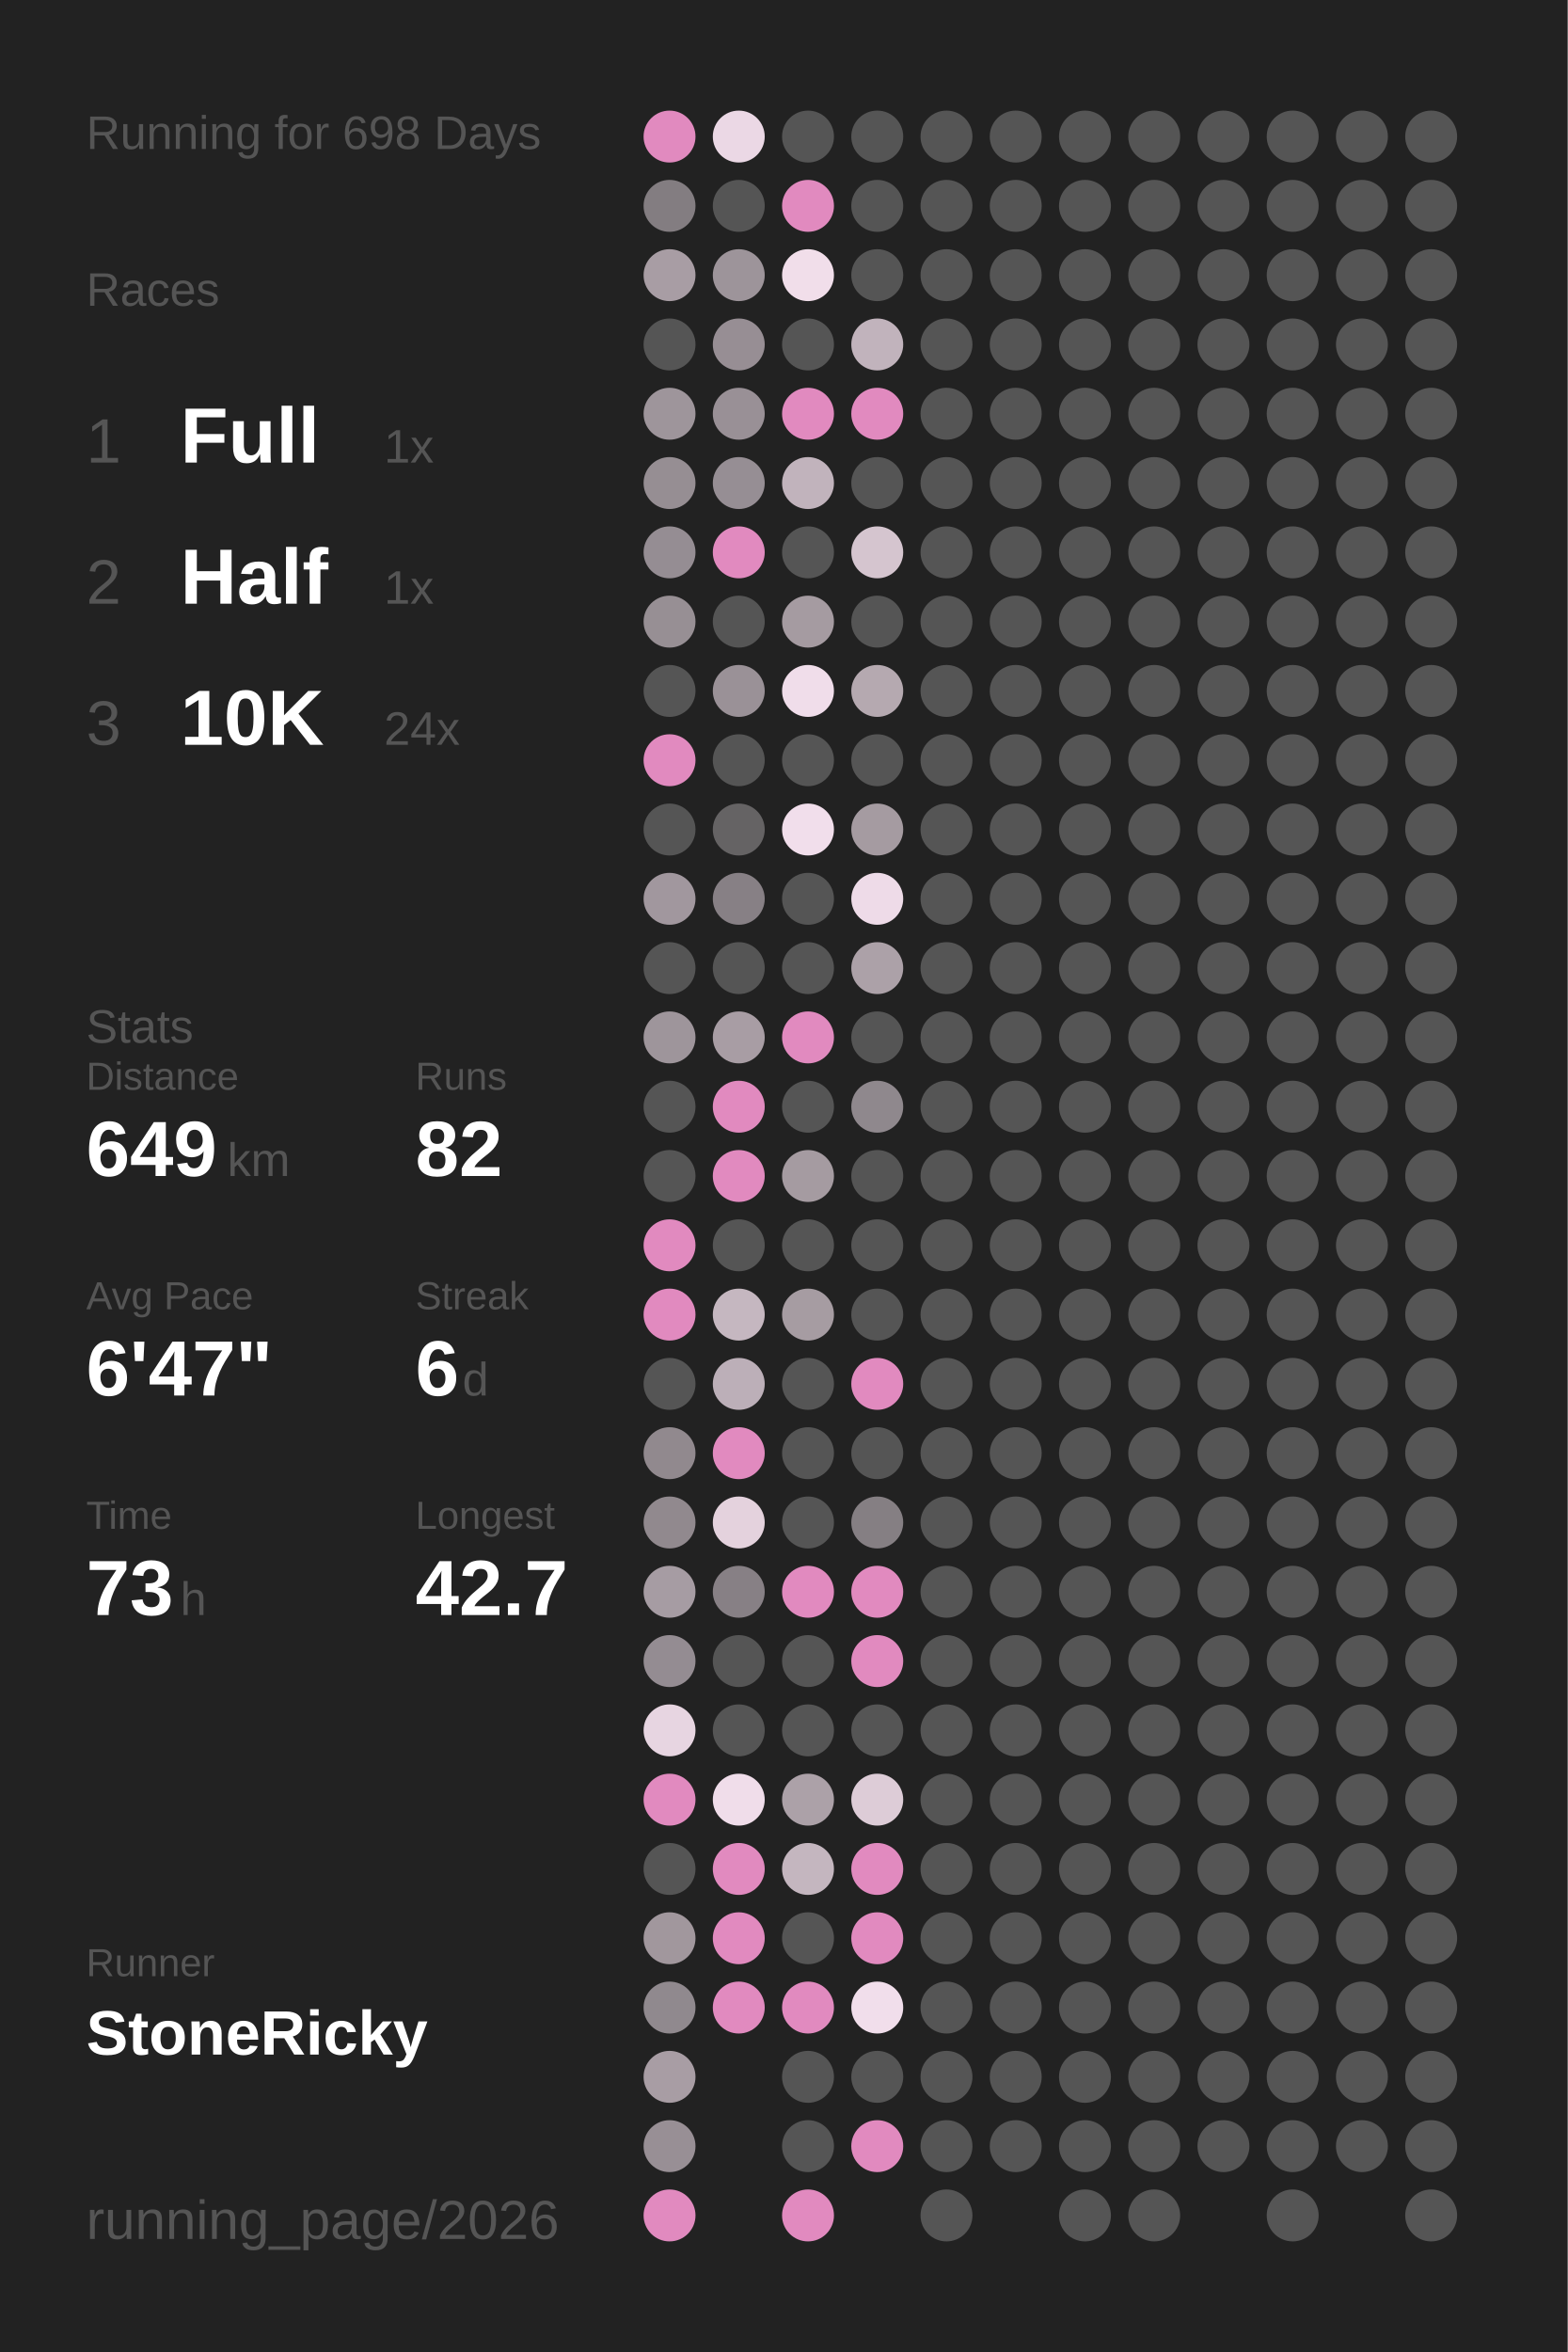
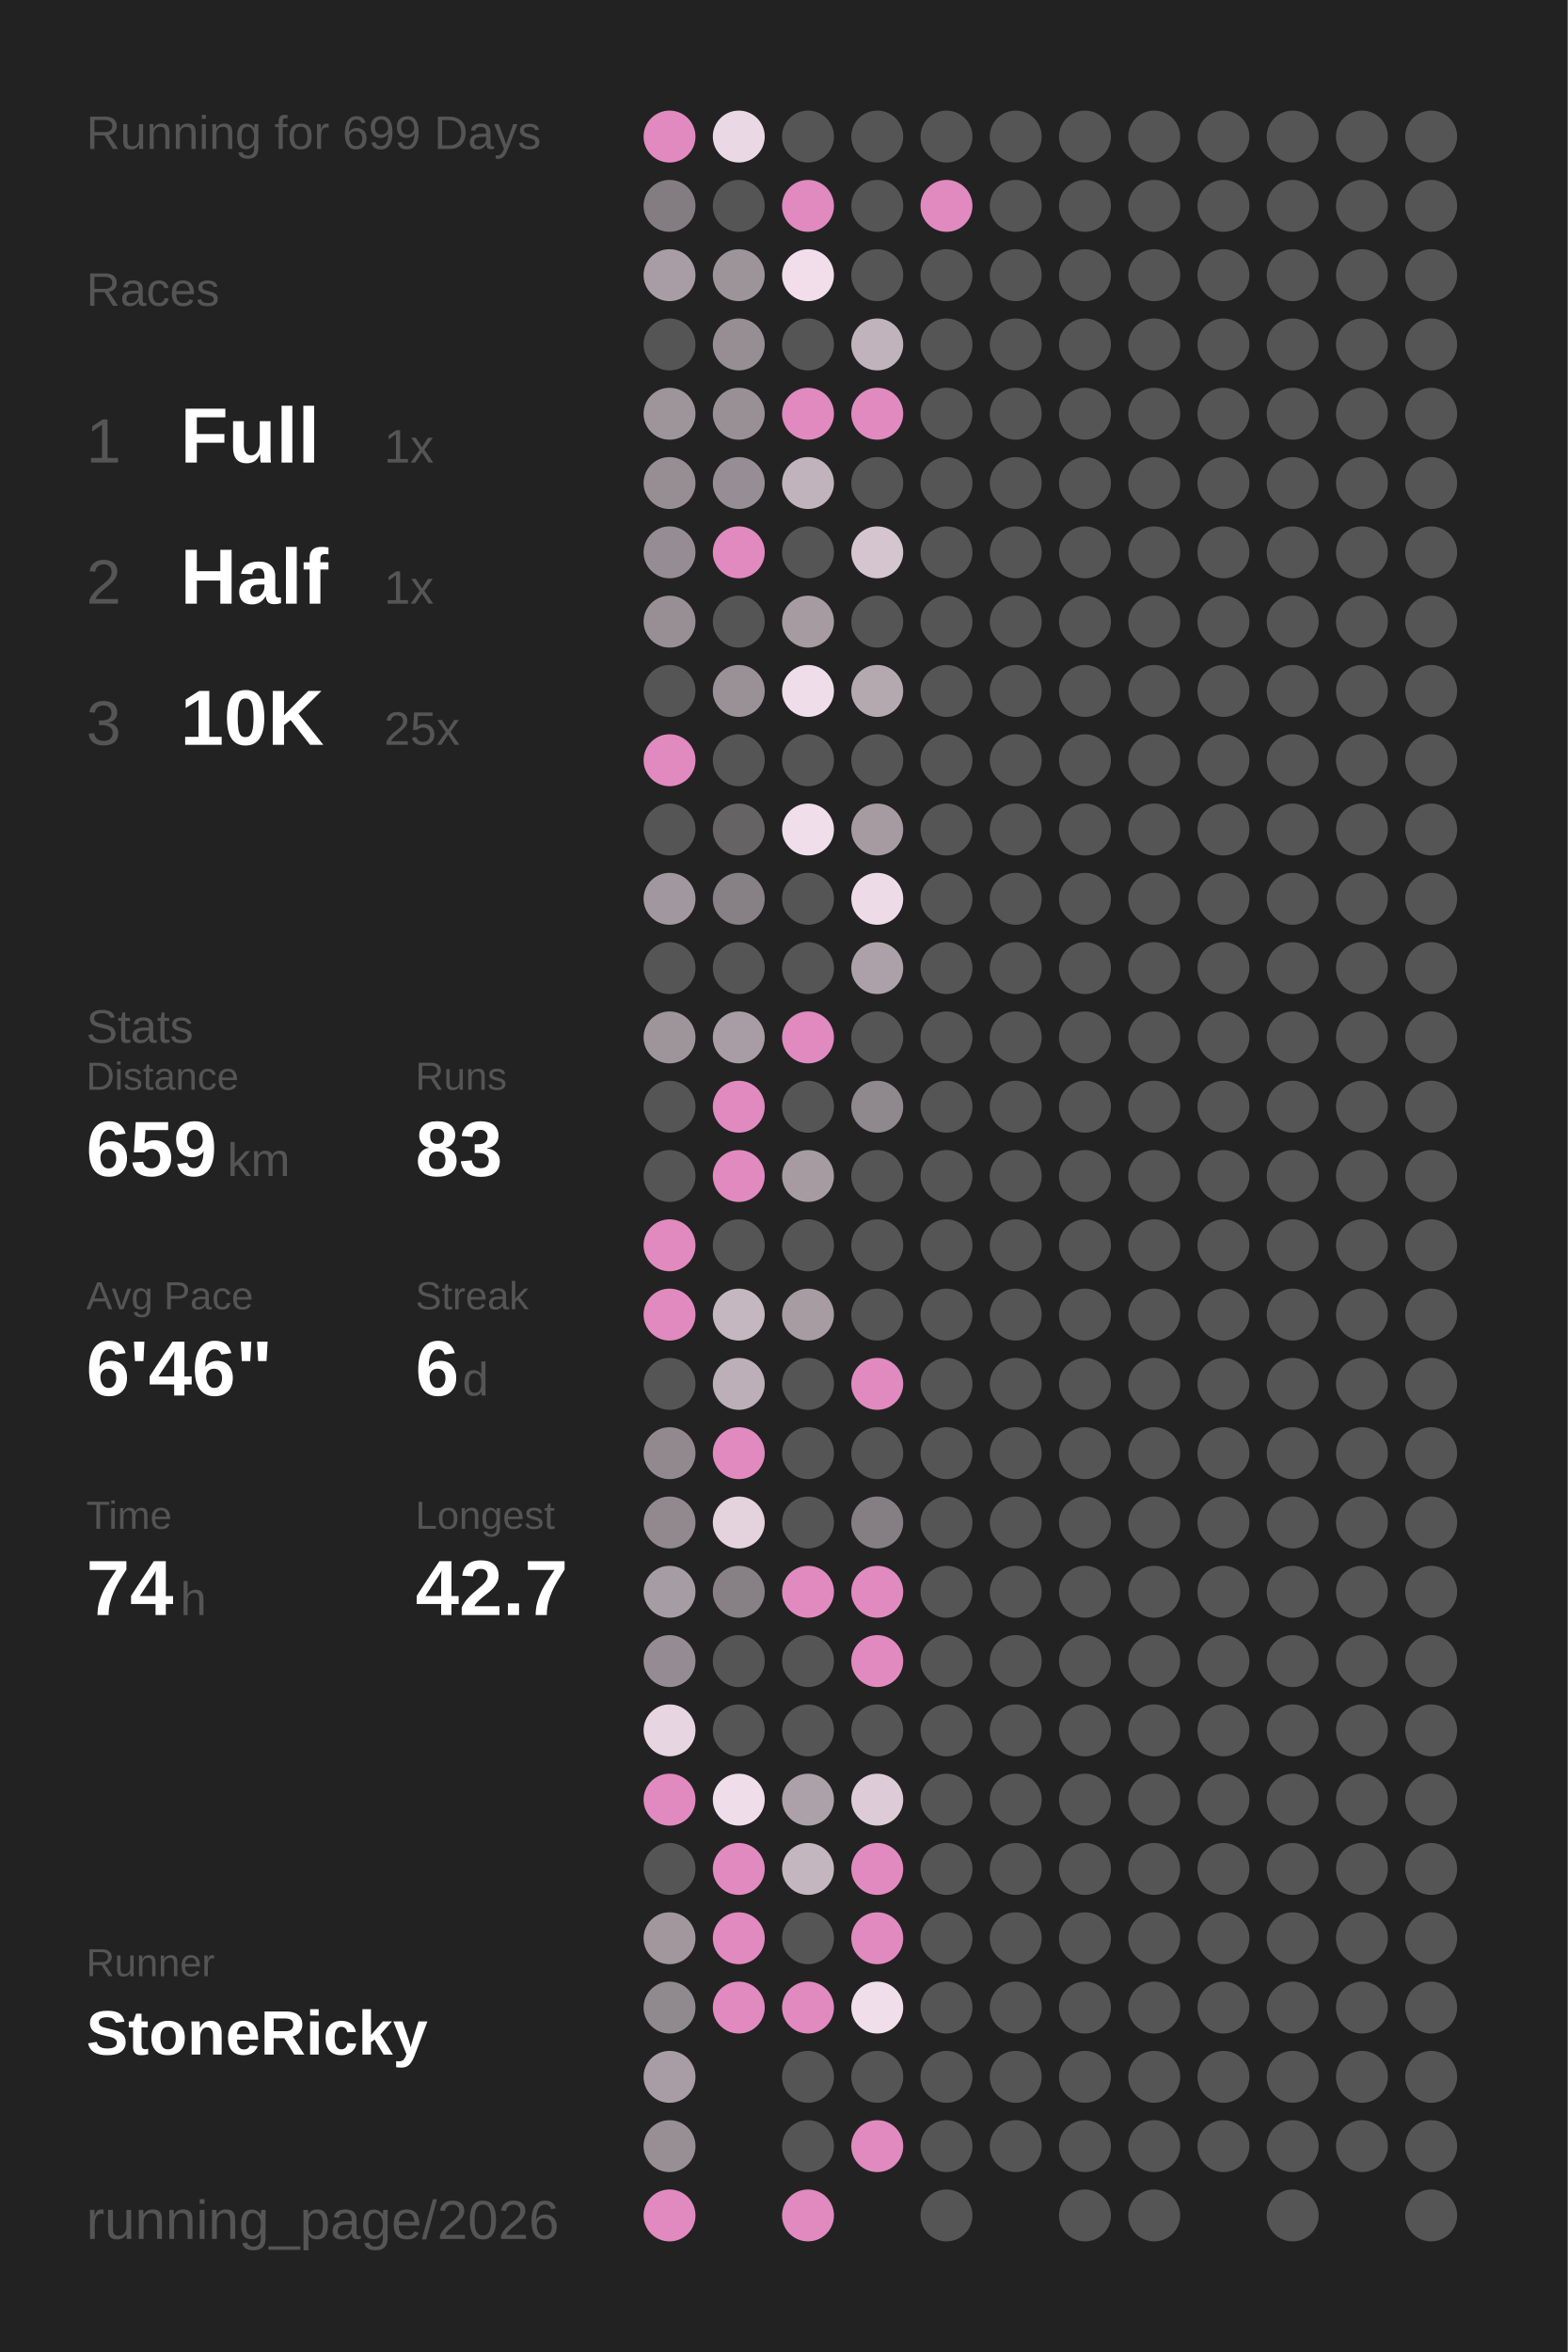
<svg xmlns="http://www.w3.org/2000/svg" baseProfile="full" height="300mm" version="1.1" viewBox="0,0,200,300" width="200mm">
  <defs />
  <rect fill="#222222" height="300" width="200" x="0" y="0" />
-   <text fill="#555555" style="font-size:6px; font-family:Arial;" x="11" y="19">Running for 698 Days</text>
+   <text fill="#555555" style="font-size:6px; font-family:Arial;" x="11" y="19">Running for 699 Days</text>
  <text fill="#555555" style="font-size:6px; font-family:Arial;" x="11" y="39">Races</text>
  <text fill="#555555" style="font-size:8px; font-family:Arial;" x="11" y="59">1</text>
  <text fill="#FFFFFF" style="font-size:10px; font-family:Arial; font-weight:bold;" x="23" y="59">Full</text>
  <text fill="#555555" style="font-size:6px; font-family:Arial;" x="49" y="59">1x</text>
  <text fill="#555555" style="font-size:8px; font-family:Arial;" x="11" y="77">2</text>
  <text fill="#FFFFFF" style="font-size:10px; font-family:Arial; font-weight:bold;" x="23" y="77">Half</text>
  <text fill="#555555" style="font-size:6px; font-family:Arial;" x="49" y="77">1x</text>
  <text fill="#555555" style="font-size:8px; font-family:Arial;" x="11" y="95">3</text>
  <text fill="#FFFFFF" style="font-size:10px; font-family:Arial; font-weight:bold;" x="23" y="95">10K</text>
-   <text fill="#555555" style="font-size:6px; font-family:Arial;" x="49" y="95">24x</text>
+   <text fill="#555555" style="font-size:6px; font-family:Arial;" x="49" y="95">25x</text>
  <text fill="#555555" style="font-size:6px; font-family:Arial;" x="11" y="133">Stats</text>
  <text fill="#555555" style="font-size:5px; font-family:Arial;" x="11" y="139">Distance</text>
-   <text fill="#FFFFFF" style="font-size:10px; font-family:Arial; font-weight:bold;" x="11" y="150">649</text>
+   <text fill="#FFFFFF" style="font-size:10px; font-family:Arial; font-weight:bold;" x="11" y="150">659</text>
  <text fill="#555555" style="font-size:6px; font-family:Arial;" x="29" y="150">km</text>
  <text fill="#555555" style="font-size:5px; font-family:Arial;" x="53" y="139">Runs</text>
-   <text fill="#FFFFFF" style="font-size:10px; font-family:Arial; font-weight:bold;" x="53" y="150">82</text>
+   <text fill="#FFFFFF" style="font-size:10px; font-family:Arial; font-weight:bold;" x="53" y="150">83</text>
  <text fill="#555555" style="font-size:5px; font-family:Arial;" x="11" y="167">Avg Pace</text>
-   <text fill="#FFFFFF" style="font-size:10px; font-family:Arial; font-weight:bold;" x="11" y="178">6'47"</text>
+   <text fill="#FFFFFF" style="font-size:10px; font-family:Arial; font-weight:bold;" x="11" y="178">6'46"</text>
  <text fill="#555555" style="font-size:5px; font-family:Arial;" x="53" y="167">Streak</text>
  <text fill="#FFFFFF" style="font-size:10px; font-family:Arial; font-weight:bold;" x="53" y="178">6</text>
  <text fill="#555555" style="font-size:6px; font-family:Arial;" x="59" y="178">d</text>
  <text fill="#555555" style="font-size:5px; font-family:Arial;" x="11" y="195">Time</text>
-   <text fill="#FFFFFF" style="font-size:10px; font-family:Arial; font-weight:bold;" x="11" y="206">73</text>
+   <text fill="#FFFFFF" style="font-size:10px; font-family:Arial; font-weight:bold;" x="11" y="206">74</text>
  <text fill="#555555" style="font-size:6px; font-family:Arial;" x="23" y="206">h</text>
  <text fill="#555555" style="font-size:5px; font-family:Arial;" x="53" y="195">Longest</text>
  <text fill="#FFFFFF" style="font-size:10px; font-family:Arial; font-weight:bold;" x="53" y="206">42.7</text>
  <text fill="#555555" style="font-size:5px; font-family:Arial;" x="11" y="252.065">Runner</text>
  <text fill="#FFFFFF" style="font-size:8px; font-family:Arial; font-weight:bold;" x="11" y="262.065">StoneRicky</text>
  <text fill="#555555" style="font-size:7px; font-family:Arial;" x="11" y="285.581">running_page/2026</text>
  <circle cx="85.417" cy="17.419" fill="#E18ABF" r="3.312" />
  <circle cx="85.417" cy="26.258" fill="#837d81" r="3.312" />
  <circle cx="85.417" cy="35.097" fill="#a89da4" r="3.312" />
  <circle cx="85.417" cy="43.935" fill="#555555" r="3.312" />
  <circle cx="85.417" cy="52.774" fill="#9e959b" r="3.312" />
  <circle cx="85.417" cy="61.613" fill="#968e93" r="3.312" />
  <circle cx="85.417" cy="70.452" fill="#958d93" r="3.312" />
  <circle cx="85.417" cy="79.29" fill="#978f94" r="3.312" />
  <circle cx="85.417" cy="88.129" fill="#555555" r="3.312" />
  <circle cx="85.417" cy="96.968" fill="#E18ABF" r="3.312" />
  <circle cx="85.417" cy="105.806" fill="#555555" r="3.312" />
  <circle cx="85.417" cy="114.645" fill="#a1979e" r="3.312" />
  <circle cx="85.417" cy="123.484" fill="#555555" r="3.312" />
  <circle cx="85.417" cy="132.323" fill="#9e959b" r="3.312" />
  <circle cx="85.417" cy="141.161" fill="#555555" r="3.312" />
  <circle cx="85.417" cy="150" fill="#555555" r="3.312" />
  <circle cx="85.417" cy="158.839" fill="#E18ABF" r="3.312" />
  <circle cx="85.417" cy="167.677" fill="#E18ABF" r="3.312" />
  <circle cx="85.417" cy="176.516" fill="#555555" r="3.312" />
  <circle cx="85.417" cy="185.355" fill="#91898e" r="3.312" />
  <circle cx="85.417" cy="194.194" fill="#91898e" r="3.312" />
  <circle cx="85.417" cy="203.032" fill="#a69ca3" r="3.312" />
  <circle cx="85.417" cy="211.871" fill="#948c92" r="3.312" />
  <circle cx="85.417" cy="220.71" fill="#e7d5e1" r="3.312" />
  <circle cx="85.417" cy="229.548" fill="#E18ABF" r="3.312" />
  <circle cx="85.417" cy="238.387" fill="#555555" r="3.312" />
  <circle cx="85.417" cy="247.226" fill="#a1979d" r="3.312" />
  <circle cx="85.417" cy="256.065" fill="#90898e" r="3.312" />
  <circle cx="85.417" cy="264.903" fill="#a89da4" r="3.312" />
  <circle cx="85.417" cy="273.742" fill="#988f95" r="3.312" />
  <circle cx="85.417" cy="282.581" fill="#E18ABF" r="3.312" />
  <circle cx="94.25" cy="17.419" fill="#ebd8e5" r="3.312" />
  <circle cx="94.25" cy="26.258" fill="#555555" r="3.312" />
  <circle cx="94.25" cy="35.097" fill="#9d949a" r="3.312" />
  <circle cx="94.25" cy="43.935" fill="#978e94" r="3.312" />
  <circle cx="94.25" cy="52.774" fill="#999096" r="3.312" />
  <circle cx="94.25" cy="61.613" fill="#968e94" r="3.312" />
  <circle cx="94.25" cy="70.452" fill="#E18ABF" r="3.312" />
  <circle cx="94.25" cy="79.29" fill="#555555" r="3.312" />
  <circle cx="94.25" cy="88.129" fill="#9a9197" r="3.312" />
  <circle cx="94.25" cy="96.968" fill="#555555" r="3.312" />
  <circle cx="94.25" cy="105.806" fill="#656364" r="3.312" />
  <circle cx="94.25" cy="114.645" fill="#878085" r="3.312" />
  <circle cx="94.25" cy="123.484" fill="#555555" r="3.312" />
  <circle cx="94.25" cy="132.323" fill="#a89da4" r="3.312" />
  <circle cx="94.25" cy="141.161" fill="#E18ABF" r="3.312" />
  <circle cx="94.25" cy="150" fill="#E18ABF" r="3.312" />
  <circle cx="94.25" cy="158.839" fill="#555555" r="3.312" />
  <circle cx="94.25" cy="167.677" fill="#c5b7c0" r="3.312" />
  <circle cx="94.25" cy="176.516" fill="#bcafb8" r="3.312" />
  <circle cx="94.25" cy="185.355" fill="#E18ABF" r="3.312" />
  <circle cx="94.25" cy="194.194" fill="#e4d2dd" r="3.312" />
  <circle cx="94.25" cy="203.032" fill="#878085" r="3.312" />
  <circle cx="94.25" cy="211.871" fill="#555555" r="3.312" />
  <circle cx="94.25" cy="220.71" fill="#555555" r="3.312" />
  <circle cx="94.25" cy="229.548" fill="#f0ddea" r="3.312" />
  <circle cx="94.25" cy="238.387" fill="#E18ABF" r="3.312" />
  <circle cx="94.25" cy="247.226" fill="#E18ABF" r="3.312" />
  <circle cx="94.25" cy="256.065" fill="#E18ABF" r="3.312" />
  <circle cx="103.083" cy="17.419" fill="#555555" r="3.312" />
  <circle cx="103.083" cy="26.258" fill="#E18ABF" r="3.312" />
  <circle cx="103.083" cy="35.097" fill="#f1deea" r="3.312" />
  <circle cx="103.083" cy="43.935" fill="#555555" r="3.312" />
  <circle cx="103.083" cy="52.774" fill="#E18ABF" r="3.312" />
  <circle cx="103.083" cy="61.613" fill="#c1b3bc" r="3.312" />
  <circle cx="103.083" cy="70.452" fill="#555555" r="3.312" />
  <circle cx="103.083" cy="79.29" fill="#a59ba1" r="3.312" />
  <circle cx="103.083" cy="88.129" fill="#f0ddea" r="3.312" />
  <circle cx="103.083" cy="96.968" fill="#555555" r="3.312" />
  <circle cx="103.083" cy="105.806" fill="#f1deeb" r="3.312" />
  <circle cx="103.083" cy="114.645" fill="#555555" r="3.312" />
  <circle cx="103.083" cy="123.484" fill="#555555" r="3.312" />
  <circle cx="103.083" cy="132.323" fill="#E18ABF" r="3.312" />
  <circle cx="103.083" cy="141.161" fill="#555555" r="3.312" />
  <circle cx="103.083" cy="150" fill="#a59ba1" r="3.312" />
  <circle cx="103.083" cy="158.839" fill="#555555" r="3.312" />
  <circle cx="103.083" cy="167.677" fill="#a69ca2" r="3.312" />
  <circle cx="103.083" cy="176.516" fill="#555555" r="3.312" />
  <circle cx="103.083" cy="185.355" fill="#555555" r="3.312" />
  <circle cx="103.083" cy="194.194" fill="#555555" r="3.312" />
  <circle cx="103.083" cy="203.032" fill="#E18ABF" r="3.312" />
  <circle cx="103.083" cy="211.871" fill="#555555" r="3.312" />
  <circle cx="103.083" cy="220.71" fill="#555555" r="3.312" />
  <circle cx="103.083" cy="229.548" fill="#aca1a8" r="3.312" />
  <circle cx="103.083" cy="238.387" fill="#c4b6bf" r="3.312" />
  <circle cx="103.083" cy="247.226" fill="#555555" r="3.312" />
  <circle cx="103.083" cy="256.065" fill="#E18ABF" r="3.312" />
  <circle cx="103.083" cy="264.903" fill="#555555" r="3.312" />
  <circle cx="103.083" cy="273.742" fill="#555555" r="3.312" />
  <circle cx="103.083" cy="282.581" fill="#E18ABF" r="3.312" />
  <circle cx="111.917" cy="17.419" fill="#555555" r="3.312" />
  <circle cx="111.917" cy="26.258" fill="#555555" r="3.312" />
  <circle cx="111.917" cy="35.097" fill="#555555" r="3.312" />
  <circle cx="111.917" cy="43.935" fill="#c1b3bc" r="3.312" />
  <circle cx="111.917" cy="52.774" fill="#E18ABF" r="3.312" />
  <circle cx="111.917" cy="61.613" fill="#555555" r="3.312" />
  <circle cx="111.917" cy="70.452" fill="#d5c5cf" r="3.312" />
  <circle cx="111.917" cy="79.29" fill="#555555" r="3.312" />
  <circle cx="111.917" cy="88.129" fill="#b5a9b0" r="3.312" />
  <circle cx="111.917" cy="96.968" fill="#555555" r="3.312" />
  <circle cx="111.917" cy="105.806" fill="#a59ba1" r="3.312" />
  <circle cx="111.917" cy="114.645" fill="#eedbe8" r="3.312" />
  <circle cx="111.917" cy="123.484" fill="#aca1a8" r="3.312" />
  <circle cx="111.917" cy="132.323" fill="#555555" r="3.312" />
  <circle cx="111.917" cy="141.161" fill="#8f888d" r="3.312" />
  <circle cx="111.917" cy="150" fill="#555555" r="3.312" />
  <circle cx="111.917" cy="158.839" fill="#555555" r="3.312" />
  <circle cx="111.917" cy="167.677" fill="#555555" r="3.312" />
  <circle cx="111.917" cy="176.516" fill="#E18ABF" r="3.312" />
  <circle cx="111.917" cy="185.355" fill="#555555" r="3.312" />
  <circle cx="111.917" cy="194.194" fill="#857f83" r="3.312" />
  <circle cx="111.917" cy="203.032" fill="#E18ABF" r="3.312" />
  <circle cx="111.917" cy="211.871" fill="#E18ABF" r="3.312" />
  <circle cx="111.917" cy="220.71" fill="#555555" r="3.312" />
  <circle cx="111.917" cy="229.548" fill="#ddccd7" r="3.312" />
  <circle cx="111.917" cy="238.387" fill="#E18ABF" r="3.312" />
  <circle cx="111.917" cy="247.226" fill="#E18ABF" r="3.312" />
  <circle cx="111.917" cy="256.065" fill="#f1deeb" r="3.312" />
  <circle cx="111.917" cy="264.903" fill="#555555" r="3.312" />
  <circle cx="111.917" cy="273.742" fill="#E18ABF" r="3.312" />
  <circle cx="120.75" cy="17.419" fill="#555555" r="3.312" />
-   <circle cx="120.75" cy="26.258" fill="#555555" r="3.312" />
+   <circle cx="120.75" cy="26.258" fill="#E18ABF" r="3.312" />
  <circle cx="120.75" cy="35.097" fill="#555555" r="3.312" />
  <circle cx="120.75" cy="43.935" fill="#555555" r="3.312" />
  <circle cx="120.75" cy="52.774" fill="#555555" r="3.312" />
  <circle cx="120.75" cy="61.613" fill="#555555" r="3.312" />
  <circle cx="120.75" cy="70.452" fill="#555555" r="3.312" />
  <circle cx="120.75" cy="79.29" fill="#555555" r="3.312" />
  <circle cx="120.75" cy="88.129" fill="#555555" r="3.312" />
  <circle cx="120.75" cy="96.968" fill="#555555" r="3.312" />
  <circle cx="120.75" cy="105.806" fill="#555555" r="3.312" />
  <circle cx="120.75" cy="114.645" fill="#555555" r="3.312" />
  <circle cx="120.75" cy="123.484" fill="#555555" r="3.312" />
  <circle cx="120.75" cy="132.323" fill="#555555" r="3.312" />
  <circle cx="120.75" cy="141.161" fill="#555555" r="3.312" />
  <circle cx="120.75" cy="150" fill="#555555" r="3.312" />
  <circle cx="120.75" cy="158.839" fill="#555555" r="3.312" />
  <circle cx="120.75" cy="167.677" fill="#555555" r="3.312" />
  <circle cx="120.75" cy="176.516" fill="#555555" r="3.312" />
  <circle cx="120.75" cy="185.355" fill="#555555" r="3.312" />
  <circle cx="120.75" cy="194.194" fill="#555555" r="3.312" />
  <circle cx="120.75" cy="203.032" fill="#555555" r="3.312" />
  <circle cx="120.75" cy="211.871" fill="#555555" r="3.312" />
  <circle cx="120.75" cy="220.71" fill="#555555" r="3.312" />
  <circle cx="120.75" cy="229.548" fill="#555555" r="3.312" />
  <circle cx="120.75" cy="238.387" fill="#555555" r="3.312" />
  <circle cx="120.75" cy="247.226" fill="#555555" r="3.312" />
  <circle cx="120.75" cy="256.065" fill="#555555" r="3.312" />
  <circle cx="120.75" cy="264.903" fill="#555555" r="3.312" />
  <circle cx="120.75" cy="273.742" fill="#555555" r="3.312" />
  <circle cx="120.75" cy="282.581" fill="#555555" r="3.312" />
  <circle cx="129.583" cy="17.419" fill="#555555" r="3.312" />
  <circle cx="129.583" cy="26.258" fill="#555555" r="3.312" />
  <circle cx="129.583" cy="35.097" fill="#555555" r="3.312" />
  <circle cx="129.583" cy="43.935" fill="#555555" r="3.312" />
  <circle cx="129.583" cy="52.774" fill="#555555" r="3.312" />
  <circle cx="129.583" cy="61.613" fill="#555555" r="3.312" />
  <circle cx="129.583" cy="70.452" fill="#555555" r="3.312" />
  <circle cx="129.583" cy="79.29" fill="#555555" r="3.312" />
  <circle cx="129.583" cy="88.129" fill="#555555" r="3.312" />
  <circle cx="129.583" cy="96.968" fill="#555555" r="3.312" />
  <circle cx="129.583" cy="105.806" fill="#555555" r="3.312" />
  <circle cx="129.583" cy="114.645" fill="#555555" r="3.312" />
  <circle cx="129.583" cy="123.484" fill="#555555" r="3.312" />
  <circle cx="129.583" cy="132.323" fill="#555555" r="3.312" />
  <circle cx="129.583" cy="141.161" fill="#555555" r="3.312" />
  <circle cx="129.583" cy="150" fill="#555555" r="3.312" />
  <circle cx="129.583" cy="158.839" fill="#555555" r="3.312" />
  <circle cx="129.583" cy="167.677" fill="#555555" r="3.312" />
  <circle cx="129.583" cy="176.516" fill="#555555" r="3.312" />
  <circle cx="129.583" cy="185.355" fill="#555555" r="3.312" />
  <circle cx="129.583" cy="194.194" fill="#555555" r="3.312" />
  <circle cx="129.583" cy="203.032" fill="#555555" r="3.312" />
  <circle cx="129.583" cy="211.871" fill="#555555" r="3.312" />
  <circle cx="129.583" cy="220.71" fill="#555555" r="3.312" />
  <circle cx="129.583" cy="229.548" fill="#555555" r="3.312" />
  <circle cx="129.583" cy="238.387" fill="#555555" r="3.312" />
  <circle cx="129.583" cy="247.226" fill="#555555" r="3.312" />
  <circle cx="129.583" cy="256.065" fill="#555555" r="3.312" />
  <circle cx="129.583" cy="264.903" fill="#555555" r="3.312" />
  <circle cx="129.583" cy="273.742" fill="#555555" r="3.312" />
  <circle cx="138.417" cy="17.419" fill="#555555" r="3.312" />
  <circle cx="138.417" cy="26.258" fill="#555555" r="3.312" />
  <circle cx="138.417" cy="35.097" fill="#555555" r="3.312" />
  <circle cx="138.417" cy="43.935" fill="#555555" r="3.312" />
  <circle cx="138.417" cy="52.774" fill="#555555" r="3.312" />
  <circle cx="138.417" cy="61.613" fill="#555555" r="3.312" />
  <circle cx="138.417" cy="70.452" fill="#555555" r="3.312" />
  <circle cx="138.417" cy="79.29" fill="#555555" r="3.312" />
  <circle cx="138.417" cy="88.129" fill="#555555" r="3.312" />
  <circle cx="138.417" cy="96.968" fill="#555555" r="3.312" />
  <circle cx="138.417" cy="105.806" fill="#555555" r="3.312" />
  <circle cx="138.417" cy="114.645" fill="#555555" r="3.312" />
  <circle cx="138.417" cy="123.484" fill="#555555" r="3.312" />
  <circle cx="138.417" cy="132.323" fill="#555555" r="3.312" />
  <circle cx="138.417" cy="141.161" fill="#555555" r="3.312" />
  <circle cx="138.417" cy="150" fill="#555555" r="3.312" />
  <circle cx="138.417" cy="158.839" fill="#555555" r="3.312" />
  <circle cx="138.417" cy="167.677" fill="#555555" r="3.312" />
  <circle cx="138.417" cy="176.516" fill="#555555" r="3.312" />
  <circle cx="138.417" cy="185.355" fill="#555555" r="3.312" />
  <circle cx="138.417" cy="194.194" fill="#555555" r="3.312" />
  <circle cx="138.417" cy="203.032" fill="#555555" r="3.312" />
  <circle cx="138.417" cy="211.871" fill="#555555" r="3.312" />
  <circle cx="138.417" cy="220.71" fill="#555555" r="3.312" />
  <circle cx="138.417" cy="229.548" fill="#555555" r="3.312" />
  <circle cx="138.417" cy="238.387" fill="#555555" r="3.312" />
  <circle cx="138.417" cy="247.226" fill="#555555" r="3.312" />
  <circle cx="138.417" cy="256.065" fill="#555555" r="3.312" />
  <circle cx="138.417" cy="264.903" fill="#555555" r="3.312" />
  <circle cx="138.417" cy="273.742" fill="#555555" r="3.312" />
  <circle cx="138.417" cy="282.581" fill="#555555" r="3.312" />
  <circle cx="147.25" cy="17.419" fill="#555555" r="3.312" />
  <circle cx="147.25" cy="26.258" fill="#555555" r="3.312" />
  <circle cx="147.25" cy="35.097" fill="#555555" r="3.312" />
  <circle cx="147.25" cy="43.935" fill="#555555" r="3.312" />
  <circle cx="147.25" cy="52.774" fill="#555555" r="3.312" />
  <circle cx="147.25" cy="61.613" fill="#555555" r="3.312" />
  <circle cx="147.25" cy="70.452" fill="#555555" r="3.312" />
  <circle cx="147.25" cy="79.29" fill="#555555" r="3.312" />
  <circle cx="147.25" cy="88.129" fill="#555555" r="3.312" />
  <circle cx="147.25" cy="96.968" fill="#555555" r="3.312" />
  <circle cx="147.25" cy="105.806" fill="#555555" r="3.312" />
  <circle cx="147.25" cy="114.645" fill="#555555" r="3.312" />
  <circle cx="147.25" cy="123.484" fill="#555555" r="3.312" />
  <circle cx="147.25" cy="132.323" fill="#555555" r="3.312" />
  <circle cx="147.25" cy="141.161" fill="#555555" r="3.312" />
  <circle cx="147.25" cy="150" fill="#555555" r="3.312" />
  <circle cx="147.25" cy="158.839" fill="#555555" r="3.312" />
  <circle cx="147.25" cy="167.677" fill="#555555" r="3.312" />
  <circle cx="147.25" cy="176.516" fill="#555555" r="3.312" />
  <circle cx="147.25" cy="185.355" fill="#555555" r="3.312" />
  <circle cx="147.25" cy="194.194" fill="#555555" r="3.312" />
  <circle cx="147.25" cy="203.032" fill="#555555" r="3.312" />
  <circle cx="147.25" cy="211.871" fill="#555555" r="3.312" />
  <circle cx="147.25" cy="220.71" fill="#555555" r="3.312" />
  <circle cx="147.25" cy="229.548" fill="#555555" r="3.312" />
  <circle cx="147.25" cy="238.387" fill="#555555" r="3.312" />
  <circle cx="147.25" cy="247.226" fill="#555555" r="3.312" />
  <circle cx="147.25" cy="256.065" fill="#555555" r="3.312" />
  <circle cx="147.25" cy="264.903" fill="#555555" r="3.312" />
  <circle cx="147.25" cy="273.742" fill="#555555" r="3.312" />
  <circle cx="147.25" cy="282.581" fill="#555555" r="3.312" />
  <circle cx="156.083" cy="17.419" fill="#555555" r="3.312" />
  <circle cx="156.083" cy="26.258" fill="#555555" r="3.312" />
  <circle cx="156.083" cy="35.097" fill="#555555" r="3.312" />
  <circle cx="156.083" cy="43.935" fill="#555555" r="3.312" />
  <circle cx="156.083" cy="52.774" fill="#555555" r="3.312" />
  <circle cx="156.083" cy="61.613" fill="#555555" r="3.312" />
  <circle cx="156.083" cy="70.452" fill="#555555" r="3.312" />
  <circle cx="156.083" cy="79.29" fill="#555555" r="3.312" />
  <circle cx="156.083" cy="88.129" fill="#555555" r="3.312" />
  <circle cx="156.083" cy="96.968" fill="#555555" r="3.312" />
  <circle cx="156.083" cy="105.806" fill="#555555" r="3.312" />
  <circle cx="156.083" cy="114.645" fill="#555555" r="3.312" />
  <circle cx="156.083" cy="123.484" fill="#555555" r="3.312" />
  <circle cx="156.083" cy="132.323" fill="#555555" r="3.312" />
  <circle cx="156.083" cy="141.161" fill="#555555" r="3.312" />
  <circle cx="156.083" cy="150" fill="#555555" r="3.312" />
  <circle cx="156.083" cy="158.839" fill="#555555" r="3.312" />
  <circle cx="156.083" cy="167.677" fill="#555555" r="3.312" />
  <circle cx="156.083" cy="176.516" fill="#555555" r="3.312" />
  <circle cx="156.083" cy="185.355" fill="#555555" r="3.312" />
  <circle cx="156.083" cy="194.194" fill="#555555" r="3.312" />
  <circle cx="156.083" cy="203.032" fill="#555555" r="3.312" />
  <circle cx="156.083" cy="211.871" fill="#555555" r="3.312" />
  <circle cx="156.083" cy="220.71" fill="#555555" r="3.312" />
  <circle cx="156.083" cy="229.548" fill="#555555" r="3.312" />
  <circle cx="156.083" cy="238.387" fill="#555555" r="3.312" />
  <circle cx="156.083" cy="247.226" fill="#555555" r="3.312" />
  <circle cx="156.083" cy="256.065" fill="#555555" r="3.312" />
  <circle cx="156.083" cy="264.903" fill="#555555" r="3.312" />
  <circle cx="156.083" cy="273.742" fill="#555555" r="3.312" />
  <circle cx="164.917" cy="17.419" fill="#555555" r="3.312" />
  <circle cx="164.917" cy="26.258" fill="#555555" r="3.312" />
  <circle cx="164.917" cy="35.097" fill="#555555" r="3.312" />
  <circle cx="164.917" cy="43.935" fill="#555555" r="3.312" />
  <circle cx="164.917" cy="52.774" fill="#555555" r="3.312" />
  <circle cx="164.917" cy="61.613" fill="#555555" r="3.312" />
  <circle cx="164.917" cy="70.452" fill="#555555" r="3.312" />
  <circle cx="164.917" cy="79.29" fill="#555555" r="3.312" />
  <circle cx="164.917" cy="88.129" fill="#555555" r="3.312" />
  <circle cx="164.917" cy="96.968" fill="#555555" r="3.312" />
  <circle cx="164.917" cy="105.806" fill="#555555" r="3.312" />
  <circle cx="164.917" cy="114.645" fill="#555555" r="3.312" />
  <circle cx="164.917" cy="123.484" fill="#555555" r="3.312" />
  <circle cx="164.917" cy="132.323" fill="#555555" r="3.312" />
  <circle cx="164.917" cy="141.161" fill="#555555" r="3.312" />
  <circle cx="164.917" cy="150" fill="#555555" r="3.312" />
  <circle cx="164.917" cy="158.839" fill="#555555" r="3.312" />
  <circle cx="164.917" cy="167.677" fill="#555555" r="3.312" />
  <circle cx="164.917" cy="176.516" fill="#555555" r="3.312" />
  <circle cx="164.917" cy="185.355" fill="#555555" r="3.312" />
  <circle cx="164.917" cy="194.194" fill="#555555" r="3.312" />
  <circle cx="164.917" cy="203.032" fill="#555555" r="3.312" />
  <circle cx="164.917" cy="211.871" fill="#555555" r="3.312" />
  <circle cx="164.917" cy="220.71" fill="#555555" r="3.312" />
  <circle cx="164.917" cy="229.548" fill="#555555" r="3.312" />
  <circle cx="164.917" cy="238.387" fill="#555555" r="3.312" />
  <circle cx="164.917" cy="247.226" fill="#555555" r="3.312" />
  <circle cx="164.917" cy="256.065" fill="#555555" r="3.312" />
  <circle cx="164.917" cy="264.903" fill="#555555" r="3.312" />
  <circle cx="164.917" cy="273.742" fill="#555555" r="3.312" />
  <circle cx="164.917" cy="282.581" fill="#555555" r="3.312" />
  <circle cx="173.75" cy="17.419" fill="#555555" r="3.312" />
  <circle cx="173.75" cy="26.258" fill="#555555" r="3.312" />
  <circle cx="173.75" cy="35.097" fill="#555555" r="3.312" />
  <circle cx="173.75" cy="43.935" fill="#555555" r="3.312" />
  <circle cx="173.75" cy="52.774" fill="#555555" r="3.312" />
  <circle cx="173.75" cy="61.613" fill="#555555" r="3.312" />
  <circle cx="173.75" cy="70.452" fill="#555555" r="3.312" />
  <circle cx="173.75" cy="79.29" fill="#555555" r="3.312" />
  <circle cx="173.75" cy="88.129" fill="#555555" r="3.312" />
  <circle cx="173.75" cy="96.968" fill="#555555" r="3.312" />
  <circle cx="173.75" cy="105.806" fill="#555555" r="3.312" />
  <circle cx="173.75" cy="114.645" fill="#555555" r="3.312" />
  <circle cx="173.75" cy="123.484" fill="#555555" r="3.312" />
  <circle cx="173.75" cy="132.323" fill="#555555" r="3.312" />
  <circle cx="173.75" cy="141.161" fill="#555555" r="3.312" />
  <circle cx="173.75" cy="150" fill="#555555" r="3.312" />
  <circle cx="173.75" cy="158.839" fill="#555555" r="3.312" />
  <circle cx="173.75" cy="167.677" fill="#555555" r="3.312" />
  <circle cx="173.75" cy="176.516" fill="#555555" r="3.312" />
  <circle cx="173.75" cy="185.355" fill="#555555" r="3.312" />
  <circle cx="173.75" cy="194.194" fill="#555555" r="3.312" />
  <circle cx="173.75" cy="203.032" fill="#555555" r="3.312" />
  <circle cx="173.75" cy="211.871" fill="#555555" r="3.312" />
  <circle cx="173.75" cy="220.71" fill="#555555" r="3.312" />
  <circle cx="173.75" cy="229.548" fill="#555555" r="3.312" />
  <circle cx="173.75" cy="238.387" fill="#555555" r="3.312" />
  <circle cx="173.75" cy="247.226" fill="#555555" r="3.312" />
  <circle cx="173.75" cy="256.065" fill="#555555" r="3.312" />
  <circle cx="173.75" cy="264.903" fill="#555555" r="3.312" />
  <circle cx="173.75" cy="273.742" fill="#555555" r="3.312" />
  <circle cx="182.583" cy="17.419" fill="#555555" r="3.312" />
  <circle cx="182.583" cy="26.258" fill="#555555" r="3.312" />
  <circle cx="182.583" cy="35.097" fill="#555555" r="3.312" />
  <circle cx="182.583" cy="43.935" fill="#555555" r="3.312" />
  <circle cx="182.583" cy="52.774" fill="#555555" r="3.312" />
  <circle cx="182.583" cy="61.613" fill="#555555" r="3.312" />
  <circle cx="182.583" cy="70.452" fill="#555555" r="3.312" />
  <circle cx="182.583" cy="79.29" fill="#555555" r="3.312" />
  <circle cx="182.583" cy="88.129" fill="#555555" r="3.312" />
  <circle cx="182.583" cy="96.968" fill="#555555" r="3.312" />
  <circle cx="182.583" cy="105.806" fill="#555555" r="3.312" />
  <circle cx="182.583" cy="114.645" fill="#555555" r="3.312" />
  <circle cx="182.583" cy="123.484" fill="#555555" r="3.312" />
  <circle cx="182.583" cy="132.323" fill="#555555" r="3.312" />
  <circle cx="182.583" cy="141.161" fill="#555555" r="3.312" />
  <circle cx="182.583" cy="150" fill="#555555" r="3.312" />
  <circle cx="182.583" cy="158.839" fill="#555555" r="3.312" />
  <circle cx="182.583" cy="167.677" fill="#555555" r="3.312" />
  <circle cx="182.583" cy="176.516" fill="#555555" r="3.312" />
  <circle cx="182.583" cy="185.355" fill="#555555" r="3.312" />
  <circle cx="182.583" cy="194.194" fill="#555555" r="3.312" />
  <circle cx="182.583" cy="203.032" fill="#555555" r="3.312" />
  <circle cx="182.583" cy="211.871" fill="#555555" r="3.312" />
  <circle cx="182.583" cy="220.71" fill="#555555" r="3.312" />
  <circle cx="182.583" cy="229.548" fill="#555555" r="3.312" />
  <circle cx="182.583" cy="238.387" fill="#555555" r="3.312" />
  <circle cx="182.583" cy="247.226" fill="#555555" r="3.312" />
  <circle cx="182.583" cy="256.065" fill="#555555" r="3.312" />
  <circle cx="182.583" cy="264.903" fill="#555555" r="3.312" />
  <circle cx="182.583" cy="273.742" fill="#555555" r="3.312" />
  <circle cx="182.583" cy="282.581" fill="#555555" r="3.312" />
</svg>
